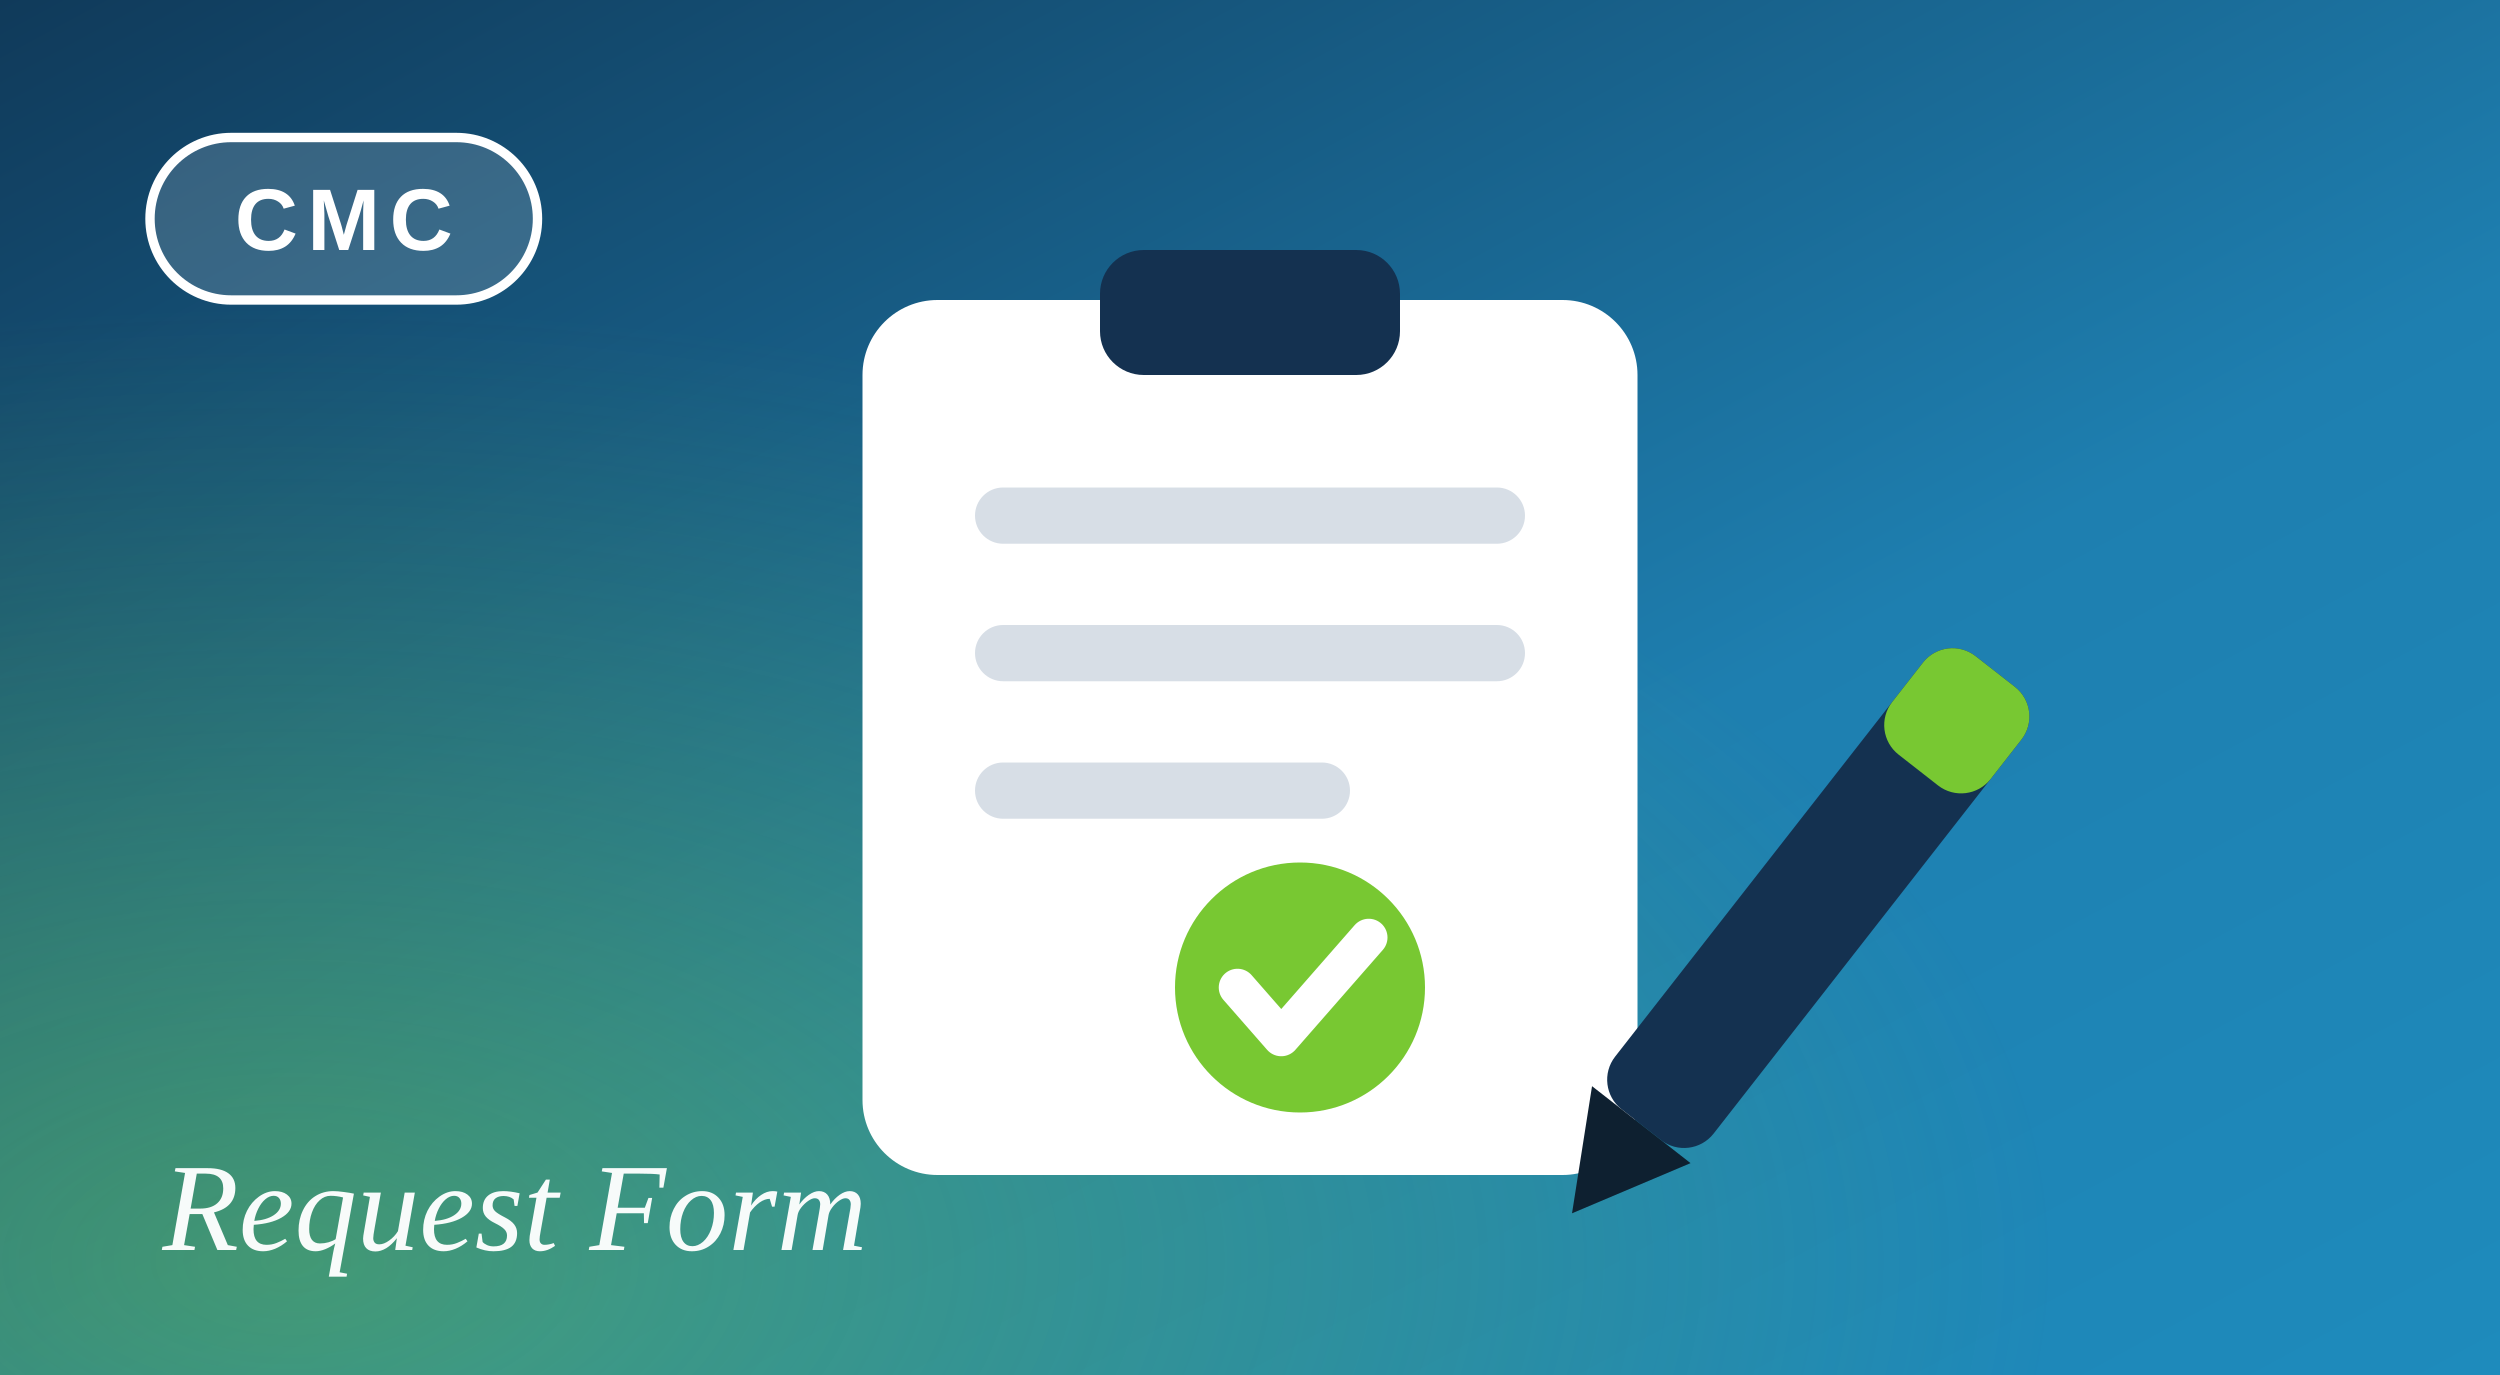
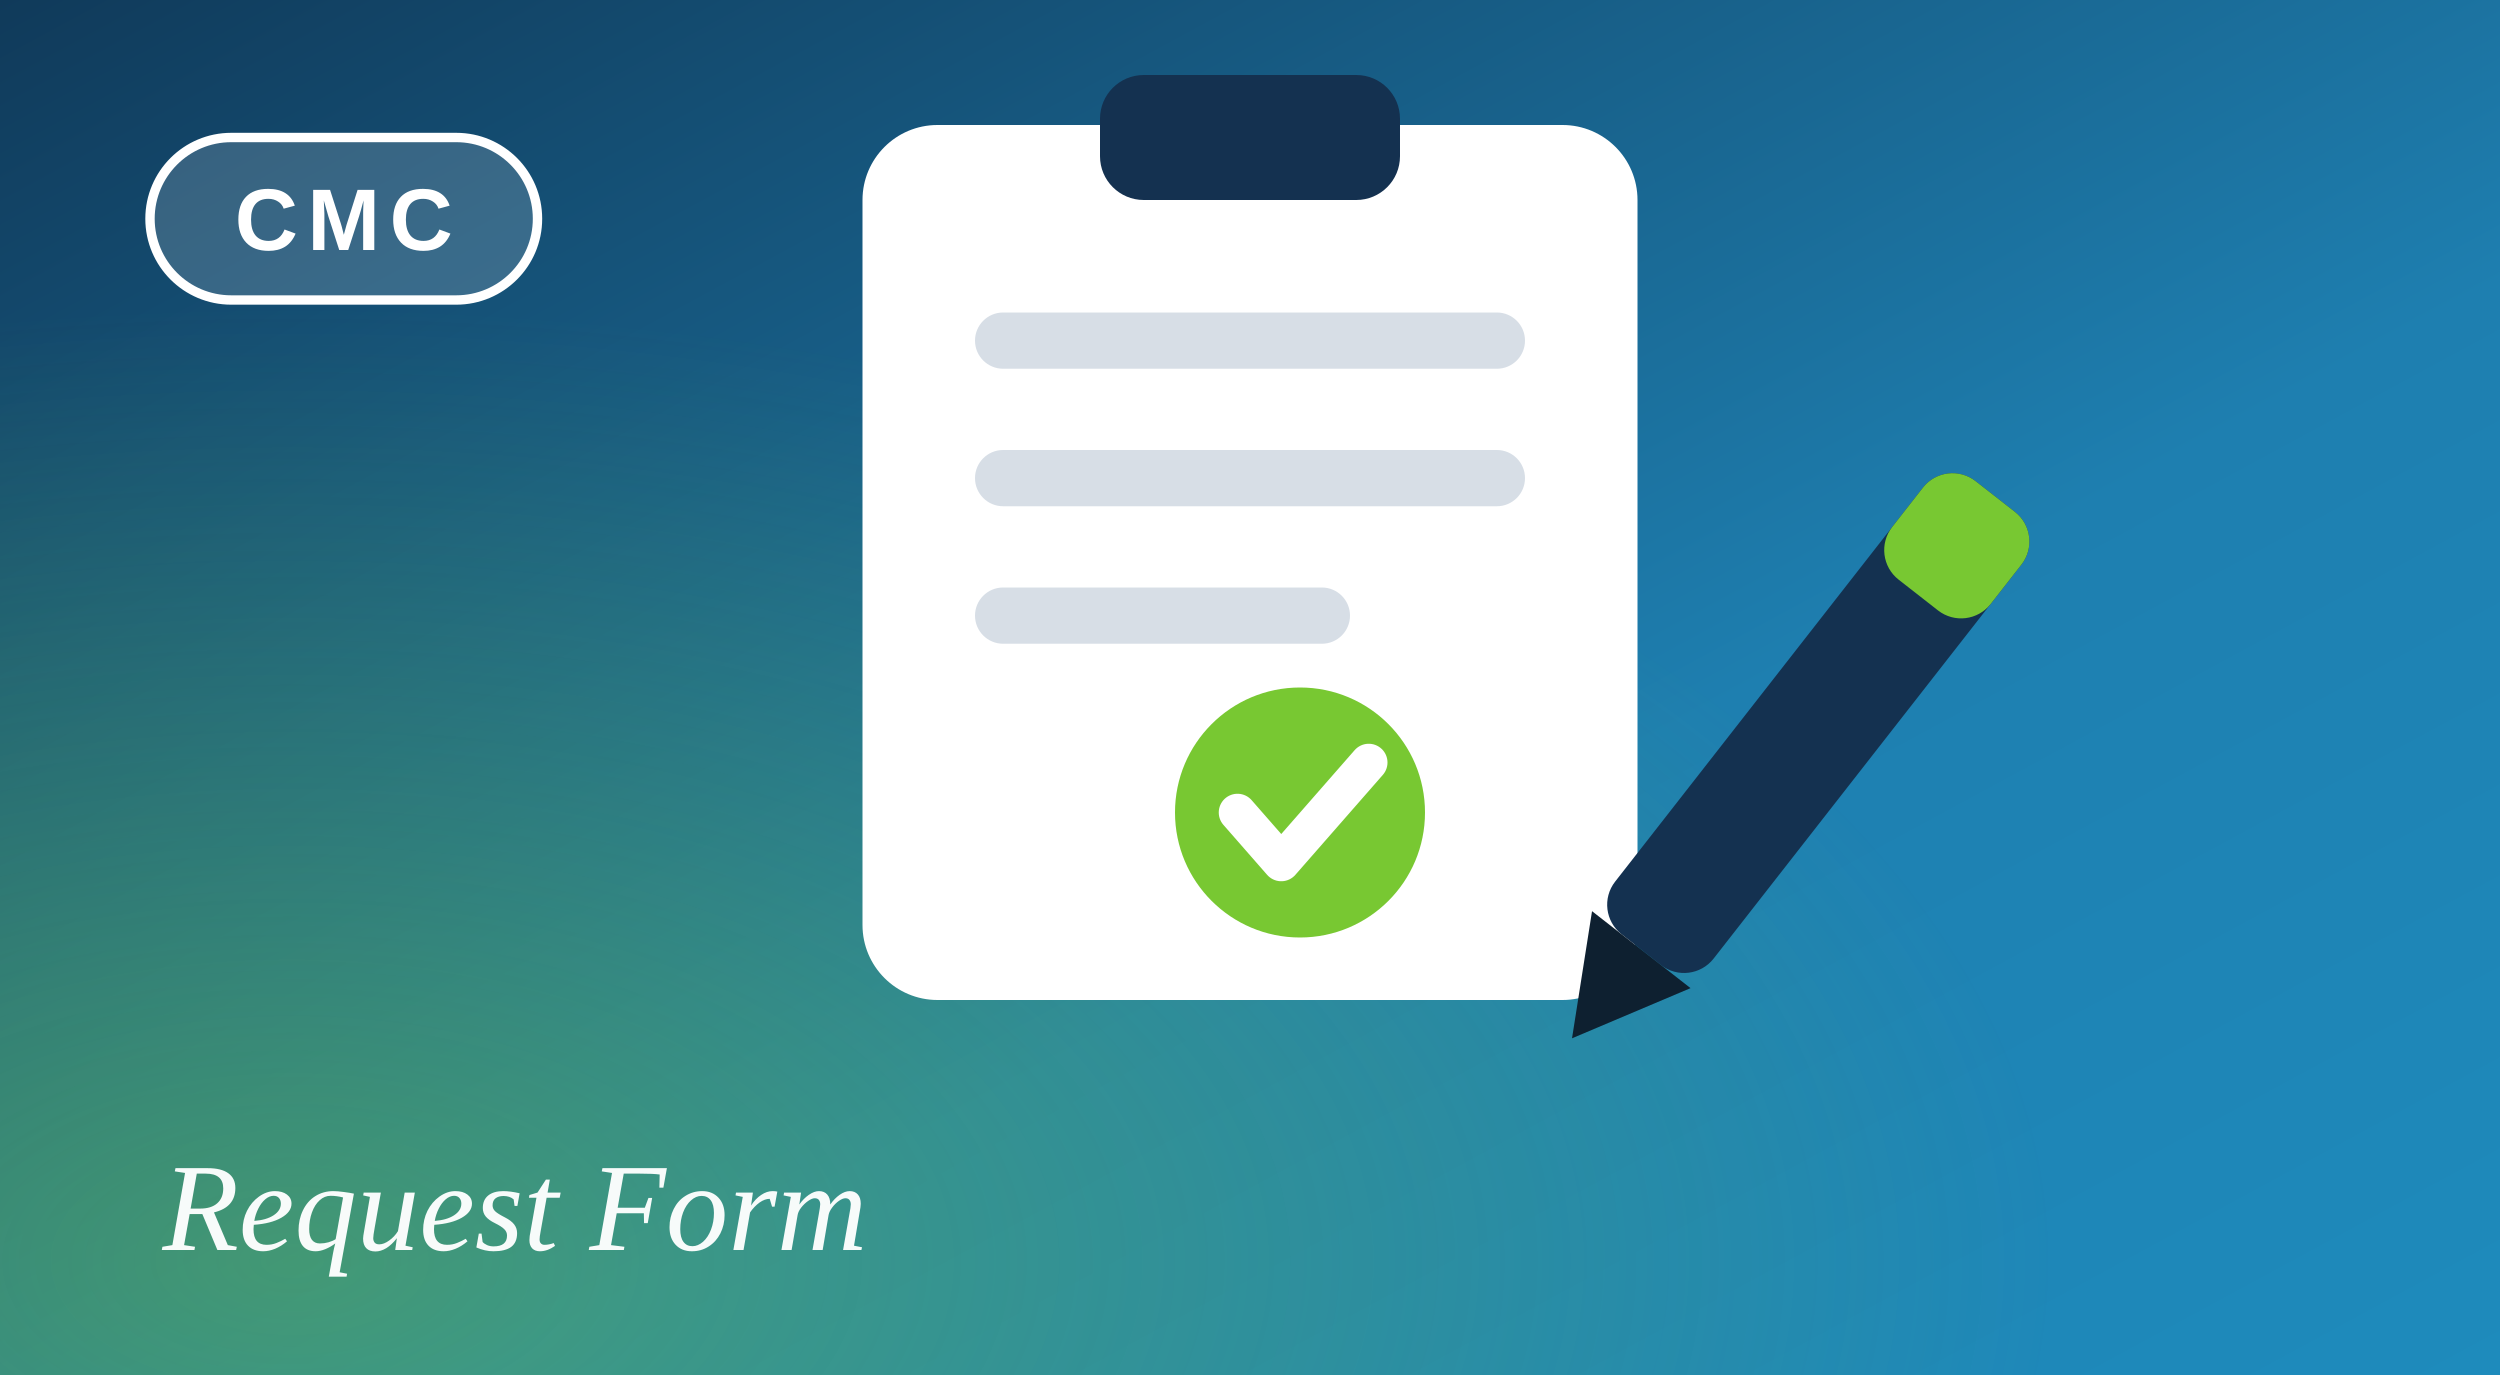
<svg xmlns="http://www.w3.org/2000/svg" viewBox="0 0 400 220" width="400" height="220" role="img" aria-label="CMC Audit Request Form">
  <defs>
    <linearGradient id="bgr" x1="0" y1="0" x2="1" y2="1">
      <stop offset="0" stop-color="#103a5a" />
      <stop offset="0.6" stop-color="#1E7FB0" />
      <stop offset="1" stop-color="#1E8BBC" />
    </linearGradient>
    <radialGradient id="glowr" cx="0.12" cy="0.92" r="0.7">
      <stop offset="0" stop-color="#78C832" stop-opacity="0.42" />
      <stop offset="1" stop-color="#78C832" stop-opacity="0" />
    </radialGradient>
  </defs>
  <rect width="400" height="220" fill="url(#bgr)" />
  <rect width="400" height="220" fill="url(#glowr)" />
-   <rect x="138" y="48" width="124" height="140" rx="12" fill="#FFFFFF" />
-   <rect x="176" y="40" width="48" height="20" rx="7" fill="#143150" />
-   <g fill="#D7DEE6">
-     <rect x="156" y="78" width="88" height="9" rx="4.5" />
-     <rect x="156" y="100" width="88" height="9" rx="4.5" />
-     <rect x="156" y="122" width="60" height="9" rx="4.5" />
-   </g>
-   <circle cx="208" cy="158" r="20" fill="#78C832" />
-   <path d="M198 158 l7 8 l14 -16" fill="none" stroke="#FFFFFF" stroke-width="6" stroke-linecap="round" stroke-linejoin="round" />
-   <g transform="rotate(38 286 150)">
-     <rect x="276" y="96" width="20" height="92" rx="6" fill="#143150" />
-     <rect x="276" y="96" width="20" height="20" rx="6" fill="#78C832" />
-     <polygon points="276,188 296,188 286,206" fill="#0E2030" />
+   <g transform="translate(0,-28)">
+     <rect x="138" y="48" width="124" height="140" rx="12" fill="#FFFFFF" />
+     <rect x="176" y="40" width="48" height="20" rx="7" fill="#143150" />
+     <g fill="#D7DEE6">
+       <rect x="156" y="78" width="88" height="9" rx="4.5" />
+       <rect x="156" y="100" width="88" height="9" rx="4.5" />
+       <rect x="156" y="122" width="60" height="9" rx="4.5" />
+     </g>
+     <circle cx="208" cy="158" r="20" fill="#78C832" />
+     <path d="M198 158 l7 8 l14 -16" fill="none" stroke="#FFFFFF" stroke-width="6" stroke-linecap="round" stroke-linejoin="round" />
+     <g transform="rotate(38 286 150)">
+       <rect x="276" y="96" width="20" height="92" rx="6" fill="#143150" />
+       <rect x="276" y="96" width="20" height="20" rx="6" fill="#78C832" />
+       <polygon points="276,188 296,188 286,206" fill="#0E2030" />
+     </g>
  </g>
  <rect x="24" y="22" width="62" height="26" rx="13" fill="rgba(255,255,255,0.16)" stroke="#FFFFFF" stroke-width="1.5" />
  <text x="55" y="40" text-anchor="middle" font-family="Segoe UI, Arial, sans-serif" font-size="14" font-weight="700" fill="#FFFFFF" letter-spacing="1.5">CMC</text>
  <text x="26" y="200" font-family="Georgia, 'Times New Roman', serif" font-size="20" font-style="italic" fill="#FFFFFF" opacity="0.96">Request Form</text>
</svg>
